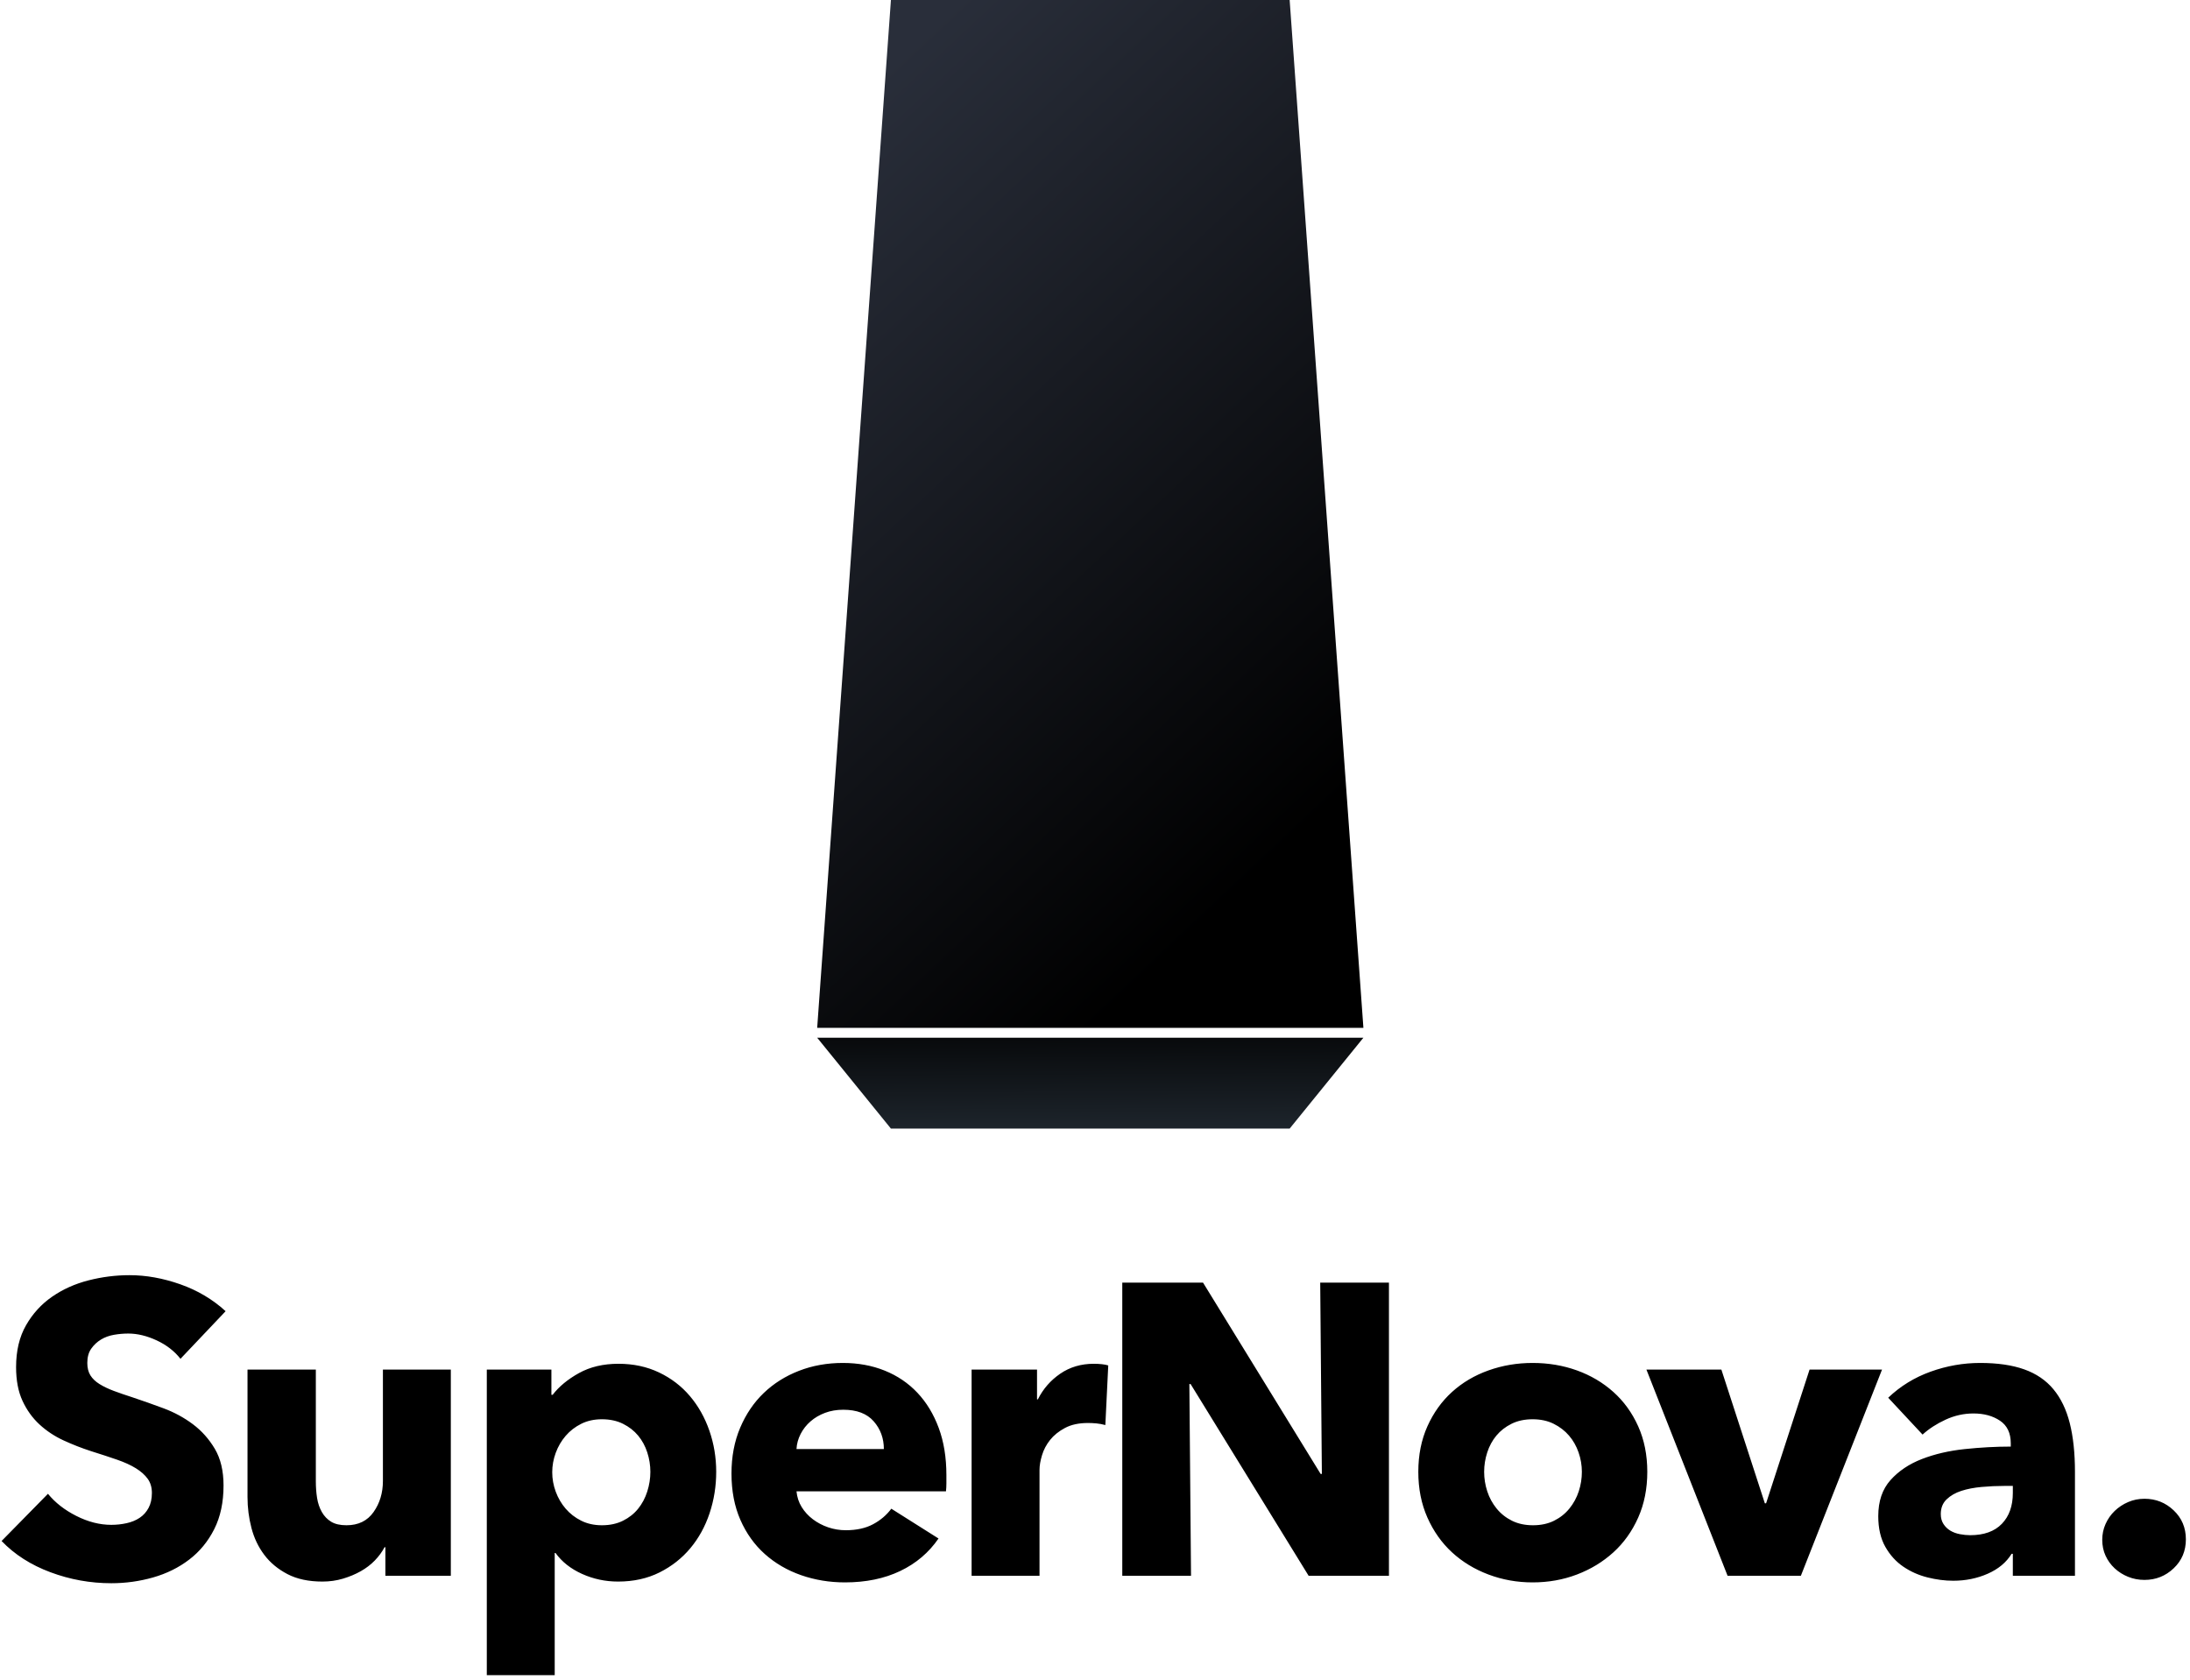
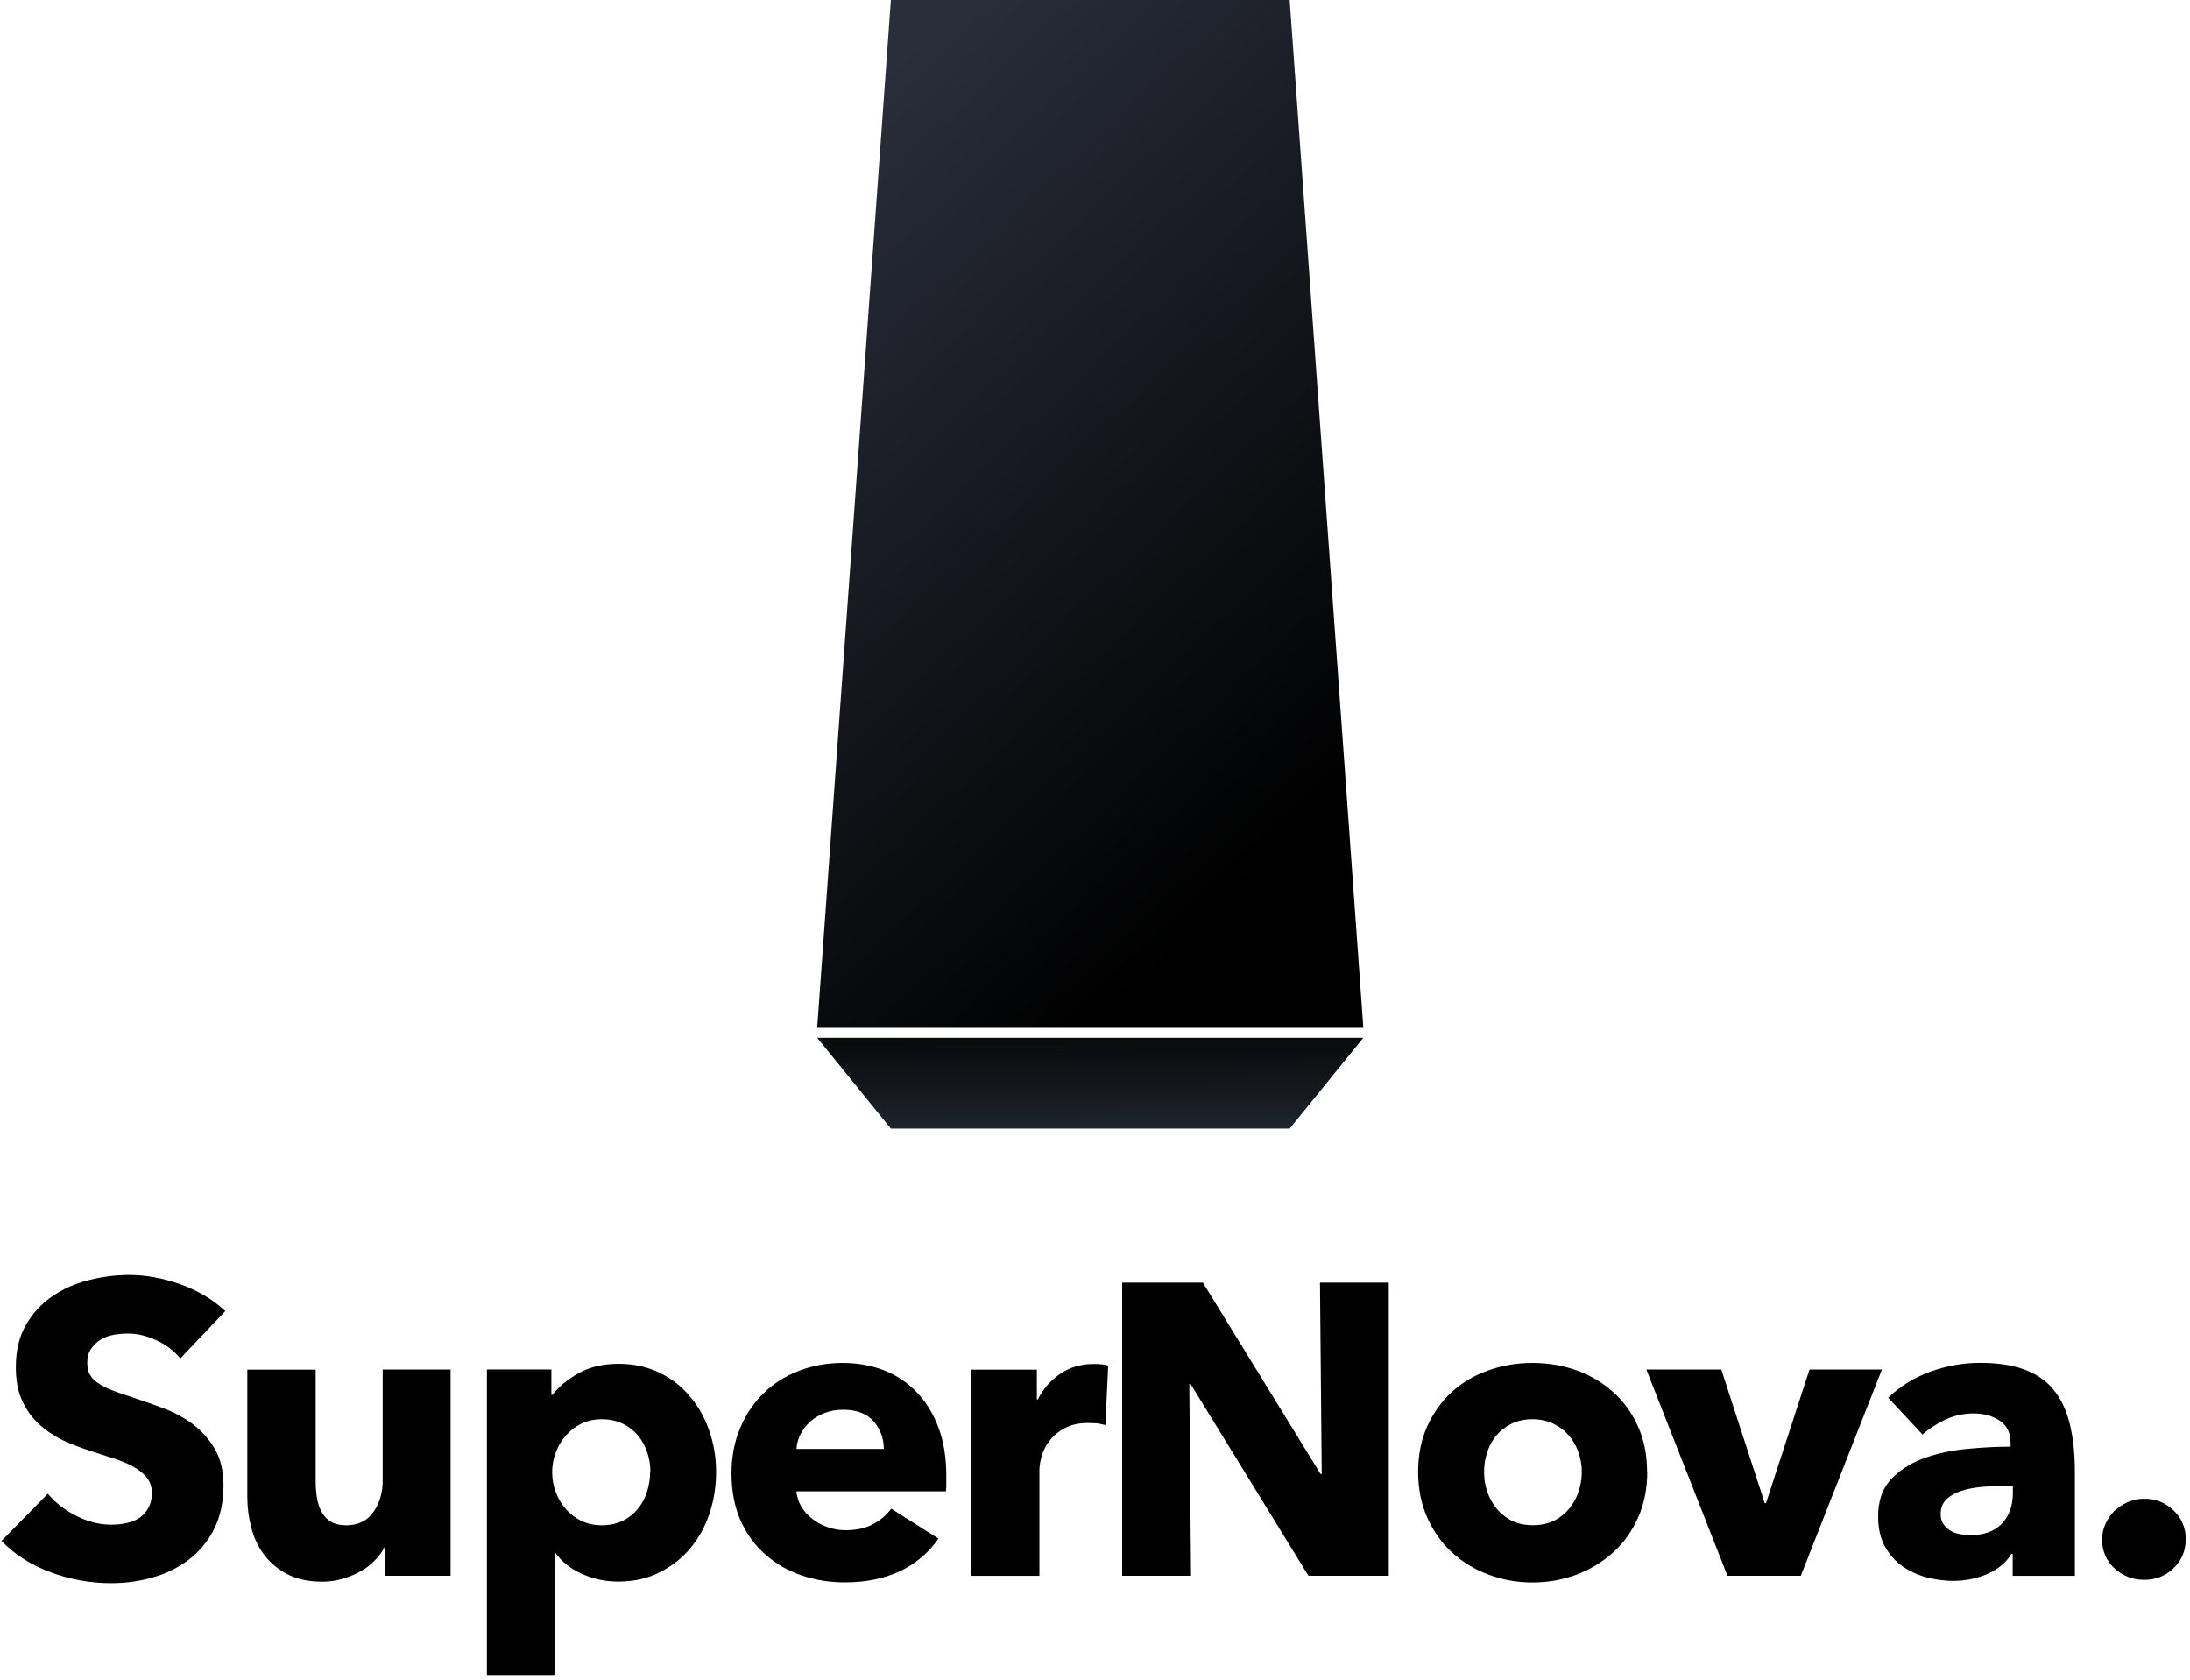
- <svg xmlns="http://www.w3.org/2000/svg" width="249px" height="191px" viewBox="0 0 249 191" version="1.1">
+ <svg xmlns="http://www.w3.org/2000/svg" width="249" height="191">
  <defs>
-     <linearGradient x1="20.581%" y1="2.471%" x2="65.845%" y2="92.63%" id="linearGradient-1">
+     <linearGradient id="a" x1="20.58%" x2="65.85%" y1="2.47%" y2="92.63%">
      <stop stop-color="#292E3A" offset="0%" />
-       <stop stop-color="#000000" offset="100%" />
+       <stop offset="100%" />
    </linearGradient>
-     <linearGradient x1="36.934%" y1="-55.872%" x2="30.444%" y2="136.542%" id="linearGradient-2">
+     <linearGradient id="b" x1="36.93%" x2="30.44%" y1="-55.87%" y2="136.54%">
      <stop stop-color="#29333D" offset="0%" />
-       <stop stop-color="#000000" offset="100%" />
+       <stop offset="100%" />
    </linearGradient>
  </defs>
-   <g id="Page-1" stroke="none" stroke-width="1" fill="none" fill-rule="evenodd">
-     <g id="SuperNova" transform="translate(-236, -104)">
-       <g id="Header" transform="translate(184, 104)">
-         <g id="logo" transform="translate(52.18063, 0)">
-           <g id="BlackMonolith" transform="translate(92.73184, 0)">
-             <polygon id="Rectangle" fill="url(#linearGradient-1)" points="53.719 0 62.104 116.875 0 116.875 8.385 0" />
-             <polygon id="Rectangle" fill="url(#linearGradient-2)" transform="translate(31.05214, 123.1667) scale(1, -1) translate(-31.05214, -123.1667) " points="53.719 118 62.104 128.333 0 128.333 8.385 118" />
-           </g>
-           <path d="M20.339,154.51 C19.648,153.631 18.746,152.933 17.632,152.415 C16.517,151.897 15.442,151.638 14.407,151.638 C13.873,151.638 13.332,151.685 12.782,151.78 C12.233,151.874 11.739,152.054 11.299,152.321 C10.86,152.588 10.491,152.933 10.193,153.357 C9.895,153.781 9.746,154.322 9.746,154.981 C9.746,155.546 9.863,156.017 10.099,156.394 C10.334,156.77 10.679,157.1 11.135,157.382 C11.59,157.665 12.131,157.924 12.759,158.159 C13.387,158.394 14.093,158.638 14.878,158.889 C16.007,159.265 17.184,159.681 18.409,160.136 C19.633,160.592 20.747,161.196 21.751,161.949 C22.756,162.702 23.587,163.636 24.247,164.75 C24.906,165.865 25.235,167.253 25.235,168.917 C25.235,170.832 24.882,172.487 24.176,173.884 C23.47,175.281 22.52,176.434 21.328,177.344 C20.135,178.255 18.77,178.93 17.232,179.369 C15.694,179.808 14.109,180.028 12.476,180.028 C10.091,180.028 7.784,179.612 5.556,178.78 C3.327,177.949 1.475,176.764 0,175.226 L5.273,169.859 C6.089,170.863 7.164,171.703 8.498,172.377 C9.832,173.052 11.158,173.39 12.476,173.39 C13.073,173.39 13.653,173.327 14.218,173.201 C14.783,173.076 15.278,172.872 15.701,172.589 C16.125,172.307 16.463,171.93 16.714,171.459 C16.965,170.989 17.09,170.424 17.09,169.764 C17.09,169.137 16.933,168.603 16.62,168.164 C16.306,167.724 15.858,167.324 15.278,166.963 C14.697,166.602 13.975,166.273 13.112,165.974 C12.249,165.676 11.268,165.355 10.169,165.009 C9.102,164.664 8.059,164.256 7.039,163.785 C6.018,163.314 5.108,162.71 4.308,161.973 C3.508,161.235 2.864,160.34 2.378,159.289 C1.891,158.238 1.648,156.959 1.648,155.452 C1.648,153.6 2.024,152.015 2.778,150.697 C3.531,149.379 4.52,148.296 5.744,147.448 C6.968,146.601 8.349,145.981 9.887,145.589 C11.425,145.196 12.979,145 14.548,145 C16.431,145 18.354,145.345 20.315,146.036 C22.277,146.726 23.995,147.746 25.471,149.096 L20.339,154.51 Z M43.639,179.181 L43.639,175.932 L43.544,175.932 C43.262,176.466 42.893,176.968 42.438,177.439 C41.983,177.909 41.449,178.317 40.837,178.663 C40.225,179.008 39.55,179.29 38.813,179.51 C38.075,179.73 37.298,179.84 36.482,179.84 C34.913,179.84 33.587,179.557 32.504,178.992 C31.421,178.427 30.542,177.698 29.868,176.803 C29.193,175.909 28.706,174.888 28.408,173.743 C28.11,172.597 27.961,171.428 27.961,170.235 L27.961,155.734 L35.729,155.734 L35.729,168.446 C35.729,169.105 35.776,169.733 35.87,170.329 C35.964,170.926 36.145,171.459 36.412,171.93 C36.679,172.401 37.032,172.77 37.471,173.037 C37.91,173.303 38.491,173.437 39.213,173.437 C40.563,173.437 41.591,172.935 42.297,171.93 C43.003,170.926 43.356,169.749 43.356,168.399 L43.356,155.734 L51.077,155.734 L51.077,179.181 L43.639,179.181 Z M81.251,167.363 C81.251,168.995 81,170.565 80.498,172.071 C79.995,173.578 79.266,174.904 78.308,176.05 C77.351,177.195 76.182,178.113 74.801,178.804 C73.42,179.494 71.85,179.84 70.093,179.84 C68.649,179.84 67.284,179.549 65.997,178.969 C64.71,178.388 63.705,177.596 62.984,176.591 L62.889,176.591 L62.889,190.48 L55.168,190.48 L55.168,155.734 L62.513,155.734 L62.513,158.606 L62.654,158.606 C63.376,157.665 64.372,156.841 65.644,156.135 C66.915,155.428 68.414,155.075 70.14,155.075 C71.835,155.075 73.373,155.405 74.754,156.064 C76.135,156.723 77.304,157.618 78.261,158.748 C79.219,159.878 79.956,161.188 80.474,162.679 C80.992,164.17 81.251,165.731 81.251,167.363 Z M73.765,167.363 C73.765,166.61 73.647,165.872 73.412,165.151 C73.177,164.429 72.831,163.793 72.376,163.244 C71.921,162.695 71.348,162.247 70.658,161.902 C69.967,161.557 69.167,161.384 68.257,161.384 C67.378,161.384 66.593,161.557 65.903,161.902 C65.212,162.247 64.624,162.702 64.137,163.267 C63.651,163.832 63.274,164.476 63.007,165.198 C62.74,165.92 62.607,166.657 62.607,167.41 C62.607,168.164 62.74,168.901 63.007,169.623 C63.274,170.345 63.651,170.989 64.137,171.554 C64.624,172.119 65.212,172.574 65.903,172.919 C66.593,173.264 67.378,173.437 68.257,173.437 C69.167,173.437 69.967,173.264 70.658,172.919 C71.348,172.574 71.921,172.119 72.376,171.554 C72.831,170.989 73.177,170.337 73.412,169.6 C73.647,168.862 73.765,168.117 73.765,167.363 Z M100.313,164.774 C100.313,163.55 99.929,162.498 99.16,161.62 C98.391,160.741 97.237,160.301 95.699,160.301 C94.946,160.301 94.256,160.419 93.628,160.654 C93,160.89 92.451,161.211 91.98,161.62 C91.509,162.028 91.133,162.506 90.85,163.055 C90.568,163.605 90.411,164.178 90.379,164.774 L100.313,164.774 Z M107.423,167.74 L107.423,168.682 C107.423,168.995 107.407,169.294 107.375,169.576 L90.379,169.576 C90.442,170.235 90.638,170.832 90.968,171.365 C91.297,171.899 91.721,172.362 92.239,172.754 C92.757,173.146 93.338,173.452 93.981,173.672 C94.624,173.892 95.291,174.002 95.982,174.002 C97.206,174.002 98.242,173.774 99.089,173.319 C99.937,172.864 100.627,172.275 101.161,171.554 L106.528,174.943 C105.429,176.544 103.978,177.776 102.173,178.639 C100.368,179.502 98.273,179.934 95.888,179.934 C94.13,179.934 92.467,179.659 90.897,179.11 C89.328,178.561 87.955,177.76 86.778,176.709 C85.601,175.657 84.675,174.363 84,172.825 C83.325,171.287 82.988,169.529 82.988,167.552 C82.988,165.637 83.317,163.903 83.976,162.349 C84.635,160.796 85.53,159.477 86.66,158.394 C87.79,157.312 89.124,156.472 90.662,155.876 C92.2,155.279 93.863,154.981 95.652,154.981 C97.379,154.981 98.964,155.271 100.408,155.852 C101.851,156.433 103.091,157.272 104.127,158.371 C105.163,159.469 105.971,160.803 106.552,162.373 C107.132,163.942 107.423,165.731 107.423,167.74 Z M125.496,162.043 C125.151,161.949 124.814,161.886 124.484,161.855 C124.155,161.824 123.833,161.808 123.519,161.808 C122.483,161.808 121.612,161.996 120.906,162.373 C120.2,162.749 119.635,163.205 119.211,163.738 C118.787,164.272 118.481,164.852 118.293,165.48 C118.105,166.108 118.011,166.657 118.011,167.128 L118.011,179.181 L110.289,179.181 L110.289,155.734 L117.728,155.734 L117.728,159.124 L117.822,159.124 C118.419,157.932 119.266,156.959 120.365,156.205 C121.463,155.452 122.734,155.075 124.178,155.075 C124.492,155.075 124.798,155.091 125.096,155.122 C125.394,155.154 125.638,155.201 125.826,155.264 L125.496,162.043 Z M148.608,179.181 L135.19,157.382 L135.048,157.382 L135.237,179.181 L127.421,179.181 L127.421,145.847 L136.602,145.847 L149.973,167.599 L150.114,167.599 L149.926,145.847 L157.741,145.847 L157.741,179.181 L148.608,179.181 Z M187.115,167.363 C187.115,169.278 186.769,171.012 186.079,172.566 C185.388,174.119 184.447,175.438 183.254,176.521 C182.061,177.603 180.68,178.443 179.111,179.039 C177.541,179.636 175.862,179.934 174.073,179.934 C172.316,179.934 170.644,179.636 169.059,179.039 C167.474,178.443 166.093,177.603 164.916,176.521 C163.739,175.438 162.805,174.119 162.115,172.566 C161.424,171.012 161.079,169.278 161.079,167.363 C161.079,165.449 161.424,163.722 162.115,162.184 C162.805,160.646 163.739,159.344 164.916,158.277 C166.093,157.21 167.474,156.394 169.059,155.829 C170.644,155.264 172.316,154.981 174.073,154.981 C175.862,154.981 177.541,155.264 179.111,155.829 C180.68,156.394 182.061,157.21 183.254,158.277 C184.447,159.344 185.388,160.646 186.079,162.184 C186.769,163.722 187.115,165.449 187.115,167.363 Z M179.676,167.363 C179.676,166.61 179.55,165.872 179.299,165.151 C179.048,164.429 178.687,163.793 178.216,163.244 C177.746,162.695 177.165,162.247 176.474,161.902 C175.784,161.557 174.983,161.384 174.073,161.384 C173.163,161.384 172.363,161.557 171.672,161.902 C170.982,162.247 170.409,162.695 169.954,163.244 C169.499,163.793 169.153,164.429 168.918,165.151 C168.682,165.872 168.565,166.61 168.565,167.363 C168.565,168.117 168.682,168.854 168.918,169.576 C169.153,170.298 169.506,170.949 169.977,171.53 C170.448,172.111 171.029,172.574 171.719,172.919 C172.41,173.264 173.21,173.437 174.12,173.437 C175.031,173.437 175.831,173.264 176.521,172.919 C177.212,172.574 177.793,172.111 178.263,171.53 C178.734,170.949 179.087,170.298 179.323,169.576 C179.558,168.854 179.676,168.117 179.676,167.363 Z M204.576,179.181 L196.243,179.181 L187.015,155.734 L195.537,155.734 L200.48,170.941 L200.622,170.941 L205.565,155.734 L213.804,155.734 L204.576,179.181 Z M228.676,168.964 L227.688,168.964 C226.84,168.964 225.985,169.003 225.122,169.082 C224.259,169.16 223.49,169.309 222.815,169.529 C222.14,169.749 221.583,170.07 221.143,170.494 C220.704,170.918 220.484,171.475 220.484,172.166 C220.484,172.605 220.586,172.982 220.79,173.296 C220.994,173.609 221.253,173.86 221.567,174.049 C221.881,174.237 222.242,174.371 222.65,174.449 C223.058,174.527 223.45,174.567 223.827,174.567 C225.396,174.567 226.597,174.135 227.429,173.272 C228.261,172.409 228.676,171.24 228.676,169.764 L228.676,168.964 Z M214.505,158.936 C215.886,157.618 217.495,156.629 219.331,155.97 C221.167,155.311 223.042,154.981 224.957,154.981 C226.934,154.981 228.606,155.224 229.971,155.711 C231.336,156.197 232.443,156.951 233.29,157.971 C234.138,158.991 234.758,160.278 235.15,161.831 C235.542,163.385 235.739,165.229 235.739,167.363 L235.739,179.181 L228.676,179.181 L228.676,176.685 L228.535,176.685 C227.939,177.658 227.036,178.412 225.828,178.945 C224.62,179.479 223.309,179.746 221.897,179.746 C220.955,179.746 219.982,179.62 218.978,179.369 C217.973,179.118 217.055,178.71 216.224,178.145 C215.392,177.58 214.709,176.827 214.176,175.885 C213.642,174.943 213.375,173.782 213.375,172.401 C213.375,170.706 213.838,169.341 214.764,168.305 C215.69,167.269 216.883,166.469 218.342,165.904 C219.802,165.339 221.426,164.962 223.215,164.774 C225.004,164.586 226.746,164.491 228.441,164.491 L228.441,164.115 C228.441,162.953 228.033,162.098 227.217,161.549 C226.401,161 225.396,160.725 224.204,160.725 C223.105,160.725 222.046,160.96 221.026,161.431 C220.006,161.902 219.135,162.467 218.413,163.126 L214.505,158.936 Z M248.351,175.038 C248.351,176.356 247.888,177.454 246.962,178.333 C246.036,179.212 244.93,179.651 243.643,179.651 C242.984,179.651 242.364,179.534 241.783,179.298 C241.202,179.063 240.692,178.741 240.253,178.333 C239.814,177.925 239.468,177.446 239.217,176.897 C238.966,176.348 238.841,175.744 238.841,175.085 C238.841,174.457 238.966,173.861 239.217,173.296 C239.468,172.731 239.814,172.236 240.253,171.812 C240.692,171.389 241.202,171.051 241.783,170.8 C242.364,170.549 242.984,170.424 243.643,170.424 C244.93,170.424 246.036,170.863 246.962,171.742 C247.888,172.621 248.351,173.719 248.351,175.038 Z" id="SuperNova." fill="#000000" />
-         </g>
-       </g>
-     </g>
+   <g fill="none" fill-rule="evenodd">
+     <path fill="url(#a)" d="M53.72 0l8.38 116.88H0L8.38 0" transform="translate(92.912)" />
+     <path fill="url(#b)" d="M53.72 118l8.38 10.33H0L8.38 118" transform="matrix(1 0 0 -1 92.912 246.333)" />
+     <path fill="#000" d="M20.52 154.5c-.7-.87-1.6-1.57-2.7-2.08-1.12-.52-2.2-.78-3.23-.78-.55 0-1.1.05-1.64.14-.55.1-1.04.27-1.48.54-.44.27-.8.6-1.1 1.04-.3.42-.45.96-.45 1.62 0 .57.1 1.04.35 1.4.23.4.58.72 1.04 1 .45.28 1 .54 1.62.78.63.23 1.33.48 2.12.73 1.13.37 2.3.78 3.53 1.24 1.2.45 2.33 1.06 3.33 1.8 1 .76 1.84 1.7 2.5 2.8.66 1.12 1 2.5 1 4.18 0 1.9-.37 3.57-1.07 4.96-.7 1.4-1.66 2.55-2.85 3.46-1.18.9-2.55 1.6-4.1 2.03-1.53.44-3.1.66-4.74.66-2.4 0-4.7-.42-6.92-1.25-2.23-.83-4.08-2.02-5.56-3.55l5.27-5.37c.82 1 1.9 1.84 3.23 2.52 1.33.67 2.66 1 3.98 1 .6 0 1.17-.05 1.74-.18.56-.12 1.06-.33 1.48-.6.43-.3.76-.67 1-1.14.27-.47.4-1.04.4-1.7 0-.62-.17-1.16-.48-1.6-.3-.44-.76-.84-1.34-1.2-.58-.36-1.3-.7-2.17-1l-2.95-.95c-1.07-.34-2.1-.74-3.13-1.2-1.02-.5-1.93-1.1-2.73-1.83s-1.46-1.63-1.94-2.68c-.5-1.06-.73-2.34-.73-3.85 0-1.85.38-3.43 1.13-4.75.75-1.32 1.74-2.4 2.96-3.25 1.23-.85 2.6-1.47 4.15-1.86 1.54-.4 3.1-.6 4.66-.6 1.88 0 3.8.35 5.77 1.04 1.96.7 3.68 1.7 5.15 3.06l-5.13 5.4zm23.3 24.68v-3.25h-.1c-.28.54-.65 1.04-1.1 1.5-.46.48-1 .9-1.6 1.23-.6.35-1.3.63-2.03.85-.74.23-1.52.34-2.34.34-1.57 0-2.9-.28-3.98-.85s-1.96-1.3-2.63-2.2c-.68-.9-1.16-1.9-1.46-3.06-.3-1.14-.46-2.3-.46-3.5v-14.5h7.77v12.7c0 .67.06 1.3.15 1.9.1.6.28 1.12.54 1.6.26.46.6.83 1.05 1.1.44.26 1.02.4 1.74.4 1.34 0 2.37-.5 3.08-1.5.7-1 1.06-2.2 1.06-3.54v-12.67h7.72v23.45h-7.44zm37.6-11.82c0 1.64-.24 3.2-.74 4.7-.5 1.52-1.23 2.84-2.2 4-.95 1.14-2.12 2.05-3.5 2.74-1.38.7-2.95 1.04-4.7 1.04-1.45 0-2.82-.3-4.1-.87-1.3-.58-2.3-1.37-3.02-2.38h-.1v13.88h-7.7v-34.75h7.33v2.88h.13c.73-.94 1.72-1.76 3-2.47 1.27-.7 2.76-1.05 4.5-1.05 1.7 0 3.22.32 4.6.98 1.4.66 2.55 1.56 3.5 2.7.97 1.12 1.7 2.43 2.22 3.92.52 1.5.78 3.05.78 4.68zm-7.47 0c0-.75-.12-1.5-.36-2.2-.24-.73-.6-1.37-1.04-1.92-.46-.55-1.03-1-1.72-1.34-.7-.34-1.5-.52-2.4-.52-.88 0-1.67.18-2.36.52-.7.35-1.28.8-1.76 1.37-.5.56-.87 1.2-1.13 1.93-.28.72-.4 1.46-.4 2.2 0 .76.12 1.5.4 2.22.25.73.63 1.37 1.12 1.93.48.57 1.07 1.02 1.76 1.37.7.34 1.48.52 2.36.52.9 0 1.7-.18 2.4-.52.7-.35 1.26-.8 1.72-1.37.45-.56.8-1.2 1.03-1.95.23-.74.35-1.48.35-2.24zm26.54-2.6c0-1.2-.4-2.26-1.16-3.14-.77-.88-1.92-1.32-3.46-1.32-.75 0-1.44.12-2.07.35-.62.24-1.17.56-1.64.97-.47.4-.85.9-1.13 1.44-.28.54-.44 1.12-.47 1.7h9.93zm7.1 2.98v.94c0 .32 0 .6-.04.9h-17c.06.66.26 1.25.6 1.8.32.52.74.98 1.26 1.37.52.4 1.1.7 1.74.92.65.22 1.3.33 2 .33 1.23 0 2.26-.23 3.1-.68.86-.46 1.55-1.04 2.08-1.77l5.37 3.4c-1.1 1.6-2.54 2.83-4.35 3.7-1.8.85-3.9 1.28-6.28 1.28-1.76 0-3.42-.27-5-.82-1.56-.54-2.93-1.34-4.1-2.4-1.2-1.04-2.1-2.34-2.8-3.88-.66-1.53-1-3.3-1-5.27 0-1.9.33-3.65 1-5.2.65-1.55 1.54-2.87 2.67-3.96 1.13-1.1 2.46-1.93 4-2.52 1.54-.6 3.2-.9 5-.9 1.72 0 3.3.3 4.75.87 1.43.58 2.67 1.42 3.7 2.52 1.04 1.1 1.85 2.43 2.43 4 .58 1.57.87 3.36.87 5.37zm18.08-5.7c-.35-.1-.7-.15-1.02-.2l-.96-.03c-1.04 0-1.9.2-2.6.57-.72.38-1.28.83-1.7 1.37-.43.53-.74 1.1-.93 1.74-.18.63-.28 1.18-.28 1.65v12.05h-7.73v-23.45h7.44v3.4h.1c.6-1.2 1.45-2.17 2.55-2.92 1.1-.75 2.36-1.12 3.8-1.12.32 0 .63 0 .93.04.3.03.54.08.73.14l-.32 6.78zm23.1 17.14l-13.4-21.8h-.15l.2 21.8h-7.83v-33.33h9.18l13.37 21.75h.14l-.2-21.75h7.82v33.33h-9.13zm38.52-11.82c0 1.92-.35 3.65-1.04 5.2-.7 1.56-1.63 2.88-2.83 3.96-1.2 1.08-2.57 1.92-4.14 2.52-1.58.6-3.26.9-5.05.9-1.75 0-3.43-.3-5-.9-1.6-.6-2.98-1.44-4.15-2.52-1.18-1.08-2.1-2.4-2.8-3.95-.7-1.56-1.04-3.3-1.04-5.2 0-1.92.34-3.65 1.04-5.2.7-1.52 1.62-2.83 2.8-3.9 1.17-1.06 2.55-1.88 4.14-2.44 1.58-.57 3.26-.85 5-.85 1.8 0 3.48.28 5.05.85 1.56.56 2.94 1.38 4.13 2.45 1.2 1.06 2.14 2.37 2.83 3.9.7 1.54 1.04 3.27 1.04 5.18zm-7.44 0c0-.75-.13-1.5-.38-2.2-.25-.73-.6-1.37-1.08-1.92-.47-.55-1.05-1-1.75-1.34-.7-.34-1.5-.52-2.4-.52-.9 0-1.7.18-2.4.52-.7.35-1.26.8-1.72 1.34-.45.55-.8 1.2-1.03 1.9-.24.73-.35 1.47-.35 2.22 0 .76.1 1.5.35 2.22.23.72.6 1.37 1.06 1.95.47.58 1.05 1.04 1.74 1.4.7.33 1.5.5 2.4.5.9 0 1.7-.17 2.4-.5.7-.36 1.27-.82 1.74-1.4s.83-1.23 1.06-1.95c.24-.73.36-1.46.36-2.22zm24.9 11.82h-8.34l-9.22-23.45h8.52l4.94 15.2h.14l4.95-15.2h8.23l-9.22 23.45zm24.1-10.22h-1c-.84 0-1.7.04-2.56.12-.86.08-1.63.23-2.3.45-.68.22-1.24.54-1.68.96-.44.42-.66.98-.66 1.67 0 .44.1.8.3 1.13.22.3.47.56.8.75.3.2.66.32 1.07.4.4.08.8.12 1.18.12 1.58 0 2.78-.43 3.6-1.3.84-.86 1.26-2.03 1.26-3.5v-.8zm-14.17-10.02c1.37-1.32 2.98-2.3 4.8-2.97 1.85-.66 3.72-1 5.64-1 1.98 0 3.65.25 5 .74 1.38.5 2.48 1.25 3.33 2.27.85 1.02 1.47 2.3 1.86 3.86.4 1.56.6 3.4.6 5.53v11.82h-7.07v-2.5h-.14c-.6.98-1.5 1.73-2.7 2.27-1.22.53-2.53.8-3.94.8-.94 0-1.92-.13-2.92-.38s-1.92-.66-2.76-1.23c-.83-.56-1.5-1.3-2.04-2.26-.54-.94-.8-2.1-.8-3.48 0-1.7.46-3.06 1.38-4.1.93-1.03 2.12-1.83 3.58-2.4 1.46-.56 3.1-.94 4.88-1.13 1.78-.18 3.53-.28 5.22-.28v-.4c0-1.15-.4-2-1.22-2.55-.82-.55-1.82-.83-3.02-.83-1.1 0-2.15.24-3.17.7-1 .48-1.88 1.05-2.6 1.7l-3.9-4.18zm33.83 16.1c0 1.32-.46 2.4-1.4 3.3-.9.87-2.02 1.3-3.3 1.3-.67 0-1.3-.1-1.87-.34-.58-.24-1.1-.56-1.53-.97-.44-.4-.78-.88-1.03-1.43-.25-.55-.38-1.16-.38-1.82 0-.62.13-1.22.38-1.78.25-.57.6-1.06 1.03-1.5.44-.4.95-.75 1.53-1 .58-.25 1.2-.38 1.86-.38 1.3 0 2.4.44 3.32 1.32.93.88 1.4 1.98 1.4 3.3z" />
  </g>
</svg>
